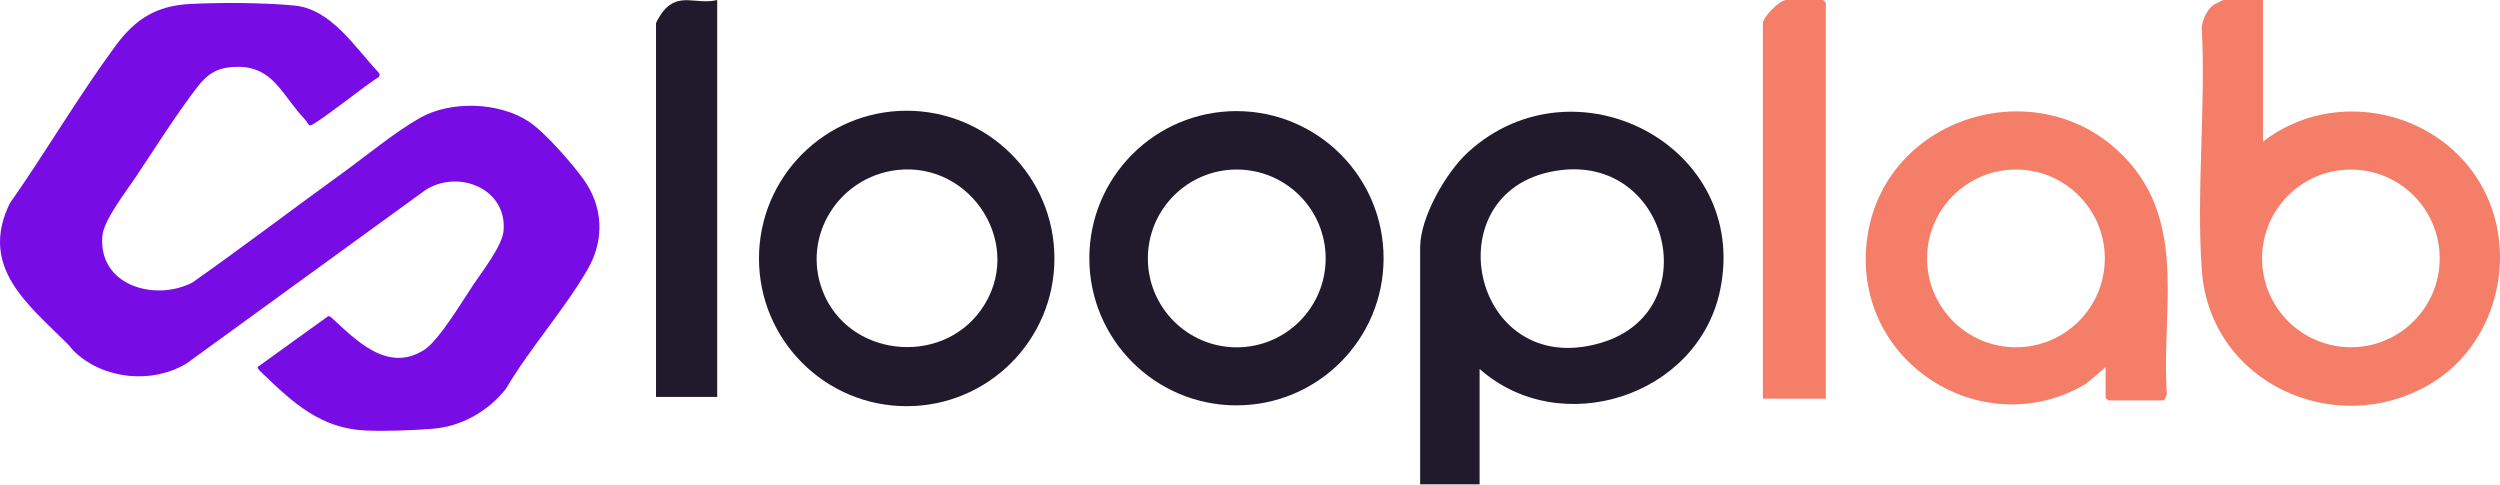
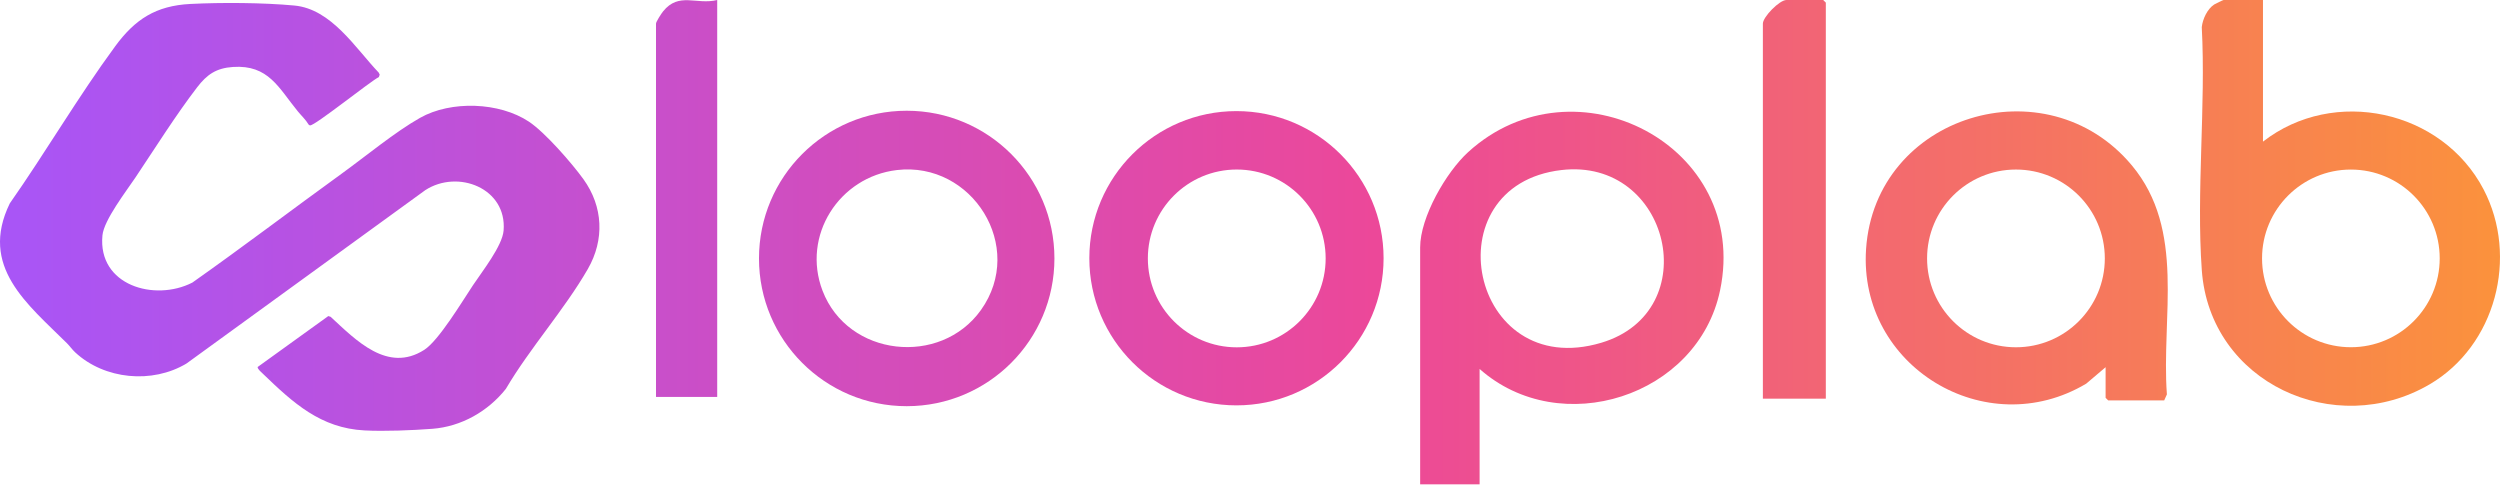
<svg xmlns="http://www.w3.org/2000/svg" id="Capa_1" data-name="Capa 1" viewBox="0 0 1429.71 277">
  <defs>
+     <linearGradient id="brandGradient" x1="0" y1="0" x2="1429.71" y2="0" gradientUnits="userSpaceOnUse">
+       <stop offset="0" stop-color="#a855f7" />
+       <stop offset="0.55" stop-color="#ec4899" />
+       <stop offset="1" stop-color="#fb923c" />
+     </linearGradient>
    <style>
      .cls-1 {
-         fill: #201a2c;
-       }
- 
-       .cls-2 {
-         fill: #f47e68;
-       }
- 
-       .cls-3 {
-         fill: #780ce4;
+         fill: url(#brandGradient);
      }
    </style>
  </defs>
-   <path class="cls-3" d="M216.67,44.05c-5.13,2.64-36.65,27.93-39.3,27.65-.38-.04-.68-.16-.9-.49-1.64-2.79-4.05-4.97-6.08-7.44-11.01-13.42-16.75-26.87-37.22-25.47-9.51.65-14.8,4.3-20.41,11.6-12.11,15.76-24.16,34.97-35.34,51.66-5.28,7.87-17.98,24.31-18.83,33.01-2.78,28.68,29.85,38.06,51.39,27.05,28.82-20.32,56.92-41.69,85.49-62.36,13.67-9.89,30.48-23.81,44.76-31.87,17.69-9.99,45.33-9.06,62.27,2.2,9.18,6.1,24.49,23.66,31.14,32.87,11.3,15.65,12.18,34.63,2.52,51.4-13.37,23.21-33.15,45.23-46.87,68.53-10.22,12.89-25.52,21.59-42.08,22.84-11.59.87-27.27,1.52-38.78.92-25.05-1.3-40.77-15.73-57.91-32.24-.87-.84-3.36-2.91-3.18-4.03l40.41-29.13,1.34.44c14.42,13.3,32.55,32.31,53.54,18.88,8.32-5.33,21.77-27.82,27.9-37.01,5.18-7.77,16.76-22.43,17.47-31.21,1.98-24.21-26.13-35.17-44.76-23.12l-136.59,99.16c-19.59,11.75-46.87,9.19-63.65-6.38-1.77-1.64-3.13-3.64-4.71-5.21C15.63,173.81-12.05,152.46,5.61,116.3c20.53-29.26,39.15-61.11,60.27-89.84,11.36-15.46,23.27-23.19,42.97-24.2,17.87-.91,41.74-.76,59.49.9,21.23,1.99,34.91,24.37,48.22,38.34l.59,1.17-.48,1.37Z" />
+   <path class="cls-1" d="M216.67,44.05c-5.13,2.64-36.65,27.93-39.3,27.65-.38-.04-.68-.16-.9-.49-1.64-2.79-4.05-4.97-6.08-7.44-11.01-13.42-16.75-26.87-37.22-25.47-9.51.65-14.8,4.3-20.41,11.6-12.11,15.76-24.16,34.97-35.34,51.66-5.28,7.87-17.98,24.31-18.83,33.01-2.78,28.68,29.85,38.06,51.39,27.05,28.82-20.32,56.92-41.69,85.49-62.36,13.67-9.89,30.48-23.81,44.76-31.87,17.69-9.99,45.33-9.06,62.27,2.2,9.18,6.1,24.49,23.66,31.14,32.87,11.3,15.65,12.18,34.63,2.52,51.4-13.37,23.21-33.15,45.23-46.87,68.53-10.22,12.89-25.52,21.59-42.08,22.84-11.59.87-27.27,1.52-38.78.92-25.05-1.3-40.77-15.73-57.91-32.24-.87-.84-3.36-2.91-3.18-4.03l40.41-29.13,1.34.44c14.42,13.3,32.55,32.31,53.54,18.88,8.32-5.33,21.77-27.82,27.9-37.01,5.18-7.77,16.76-22.43,17.47-31.21,1.98-24.21-26.13-35.17-44.76-23.12l-136.59,99.16c-19.59,11.75-46.87,9.19-63.65-6.38-1.77-1.64-3.13-3.64-4.71-5.21C15.63,173.81-12.05,152.46,5.61,116.3c20.53-29.26,39.15-61.11,60.27-89.84,11.36-15.46,23.27-23.19,42.97-24.2,17.87-.91,41.74-.76,59.49.9,21.23,1.99,34.91,24.37,48.22,38.34l.59,1.17-.48,1.37Z" />
  <g>
    <g>
-       <path class="cls-2" d="M1294.16,0v81c40.58-31.6,102.41-18.13,126.17,27.33,20.17,38.6,6.87,89.38-30.86,111.47-54.16,31.71-125.72-.89-130.3-65.32-3.2-45,2.37-93.61-.01-138.99.52-4.62,3.16-10.34,7.09-12.91.55-.36,5.11-2.59,5.41-2.59h22.5ZM1395.23,147.77c0-28.06-22.75-50.8-50.8-50.8s-50.8,22.75-50.8,50.8,22.75,50.8,50.8,50.8,50.8-22.75,50.8-50.8Z" />
-       <path class="cls-2" d="M1204.16,210l-11.09,9.41c-57.37,34.2-130.35-9.83-125.9-76.9,5.1-76.9,103.12-106.45,151.96-47.98,31.01,37.12,16.83,86.54,20.08,131.02l-1.55,3.45h-32l-1.5-1.5v-17.5ZM1203.71,147.78c0-28.07-22.75-50.82-50.82-50.82s-50.82,22.75-50.82,50.82,22.75,50.82,50.82,50.82,50.82-22.75,50.82-50.82Z" />
-       <path class="cls-2" d="M1044.16,228h-36V13.5c0-3.77,9.43-13.5,13.5-13.5h21l1.5,1.5v226.5Z" />
+       <path class="cls-1" d="M1294.16,0v81c40.58-31.6,102.41-18.13,126.17,27.33,20.17,38.6,6.87,89.38-30.86,111.47-54.16,31.71-125.72-.89-130.3-65.32-3.2-45,2.37-93.61-.01-138.99.52-4.62,3.16-10.34,7.09-12.91.55-.36,5.11-2.59,5.41-2.59h22.5ZM1395.23,147.77c0-28.06-22.75-50.8-50.8-50.8s-50.8,22.75-50.8,50.8,22.75,50.8,50.8,50.8,50.8-22.75,50.8-50.8Z" />
+       <path class="cls-1" d="M1204.16,210l-11.09,9.41c-57.37,34.2-130.35-9.83-125.9-76.9,5.1-76.9,103.12-106.45,151.96-47.98,31.01,37.12,16.83,86.54,20.08,131.02l-1.55,3.45h-32l-1.5-1.5v-17.5ZM1203.71,147.78c0-28.07-22.75-50.82-50.82-50.82s-50.82,22.75-50.82,50.82,22.75,50.82,50.82,50.82,50.82-22.75,50.82-50.82Z" />
+       <path class="cls-1" d="M1044.16,228h-36V13.5c0-3.77,9.43-13.5,13.5-13.5h21l1.5,1.5v226.5Z" />
    </g>
    <g>
      <path class="cls-1" d="M846.16,211v66h-34v-135.5c0-17.3,14.86-43.04,27.47-54.53,60.9-55.48,161.38-3.75,144.06,79.06-12.72,60.8-91.37,85.89-137.53,44.97ZM892.92,97.25c-74.92,8.79-52.38,121.16,22.78,98.78,59.98-17.86,39.39-106.07-22.78-98.78Z" />
      <path class="cls-1" d="M603.01,147.81c0,46.66-37.82,84.48-84.48,84.48s-84.48-37.82-84.48-84.48,37.82-84.48,84.48-84.48,84.48,37.82,84.48,84.48ZM512.92,97.25c-33.01,3.88-54.57,37.5-42.52,69.01,14.47,37.83,67.45,43.47,90.58,11.05,25.84-36.21-5.09-85.11-48.06-80.06Z" />
      <path class="cls-1" d="M791.25,147.68c0,46.47-37.67,84.14-84.14,84.14s-84.14-37.67-84.14-84.14,37.67-84.14,84.14-84.14,84.14,37.67,84.14,84.14ZM758.12,147.79c0-28.08-22.76-50.84-50.84-50.84s-50.84,22.76-50.84,50.84,22.76,50.84,50.84,50.84,50.84-22.76,50.84-50.84Z" />
      <path class="cls-1" d="M410.16,0v227h-35V13.5c0-1.07,3.07-5.78,4.03-6.97,9.09-11.3,19.04-3.58,30.97-6.53Z" />
    </g>
  </g>
</svg>
